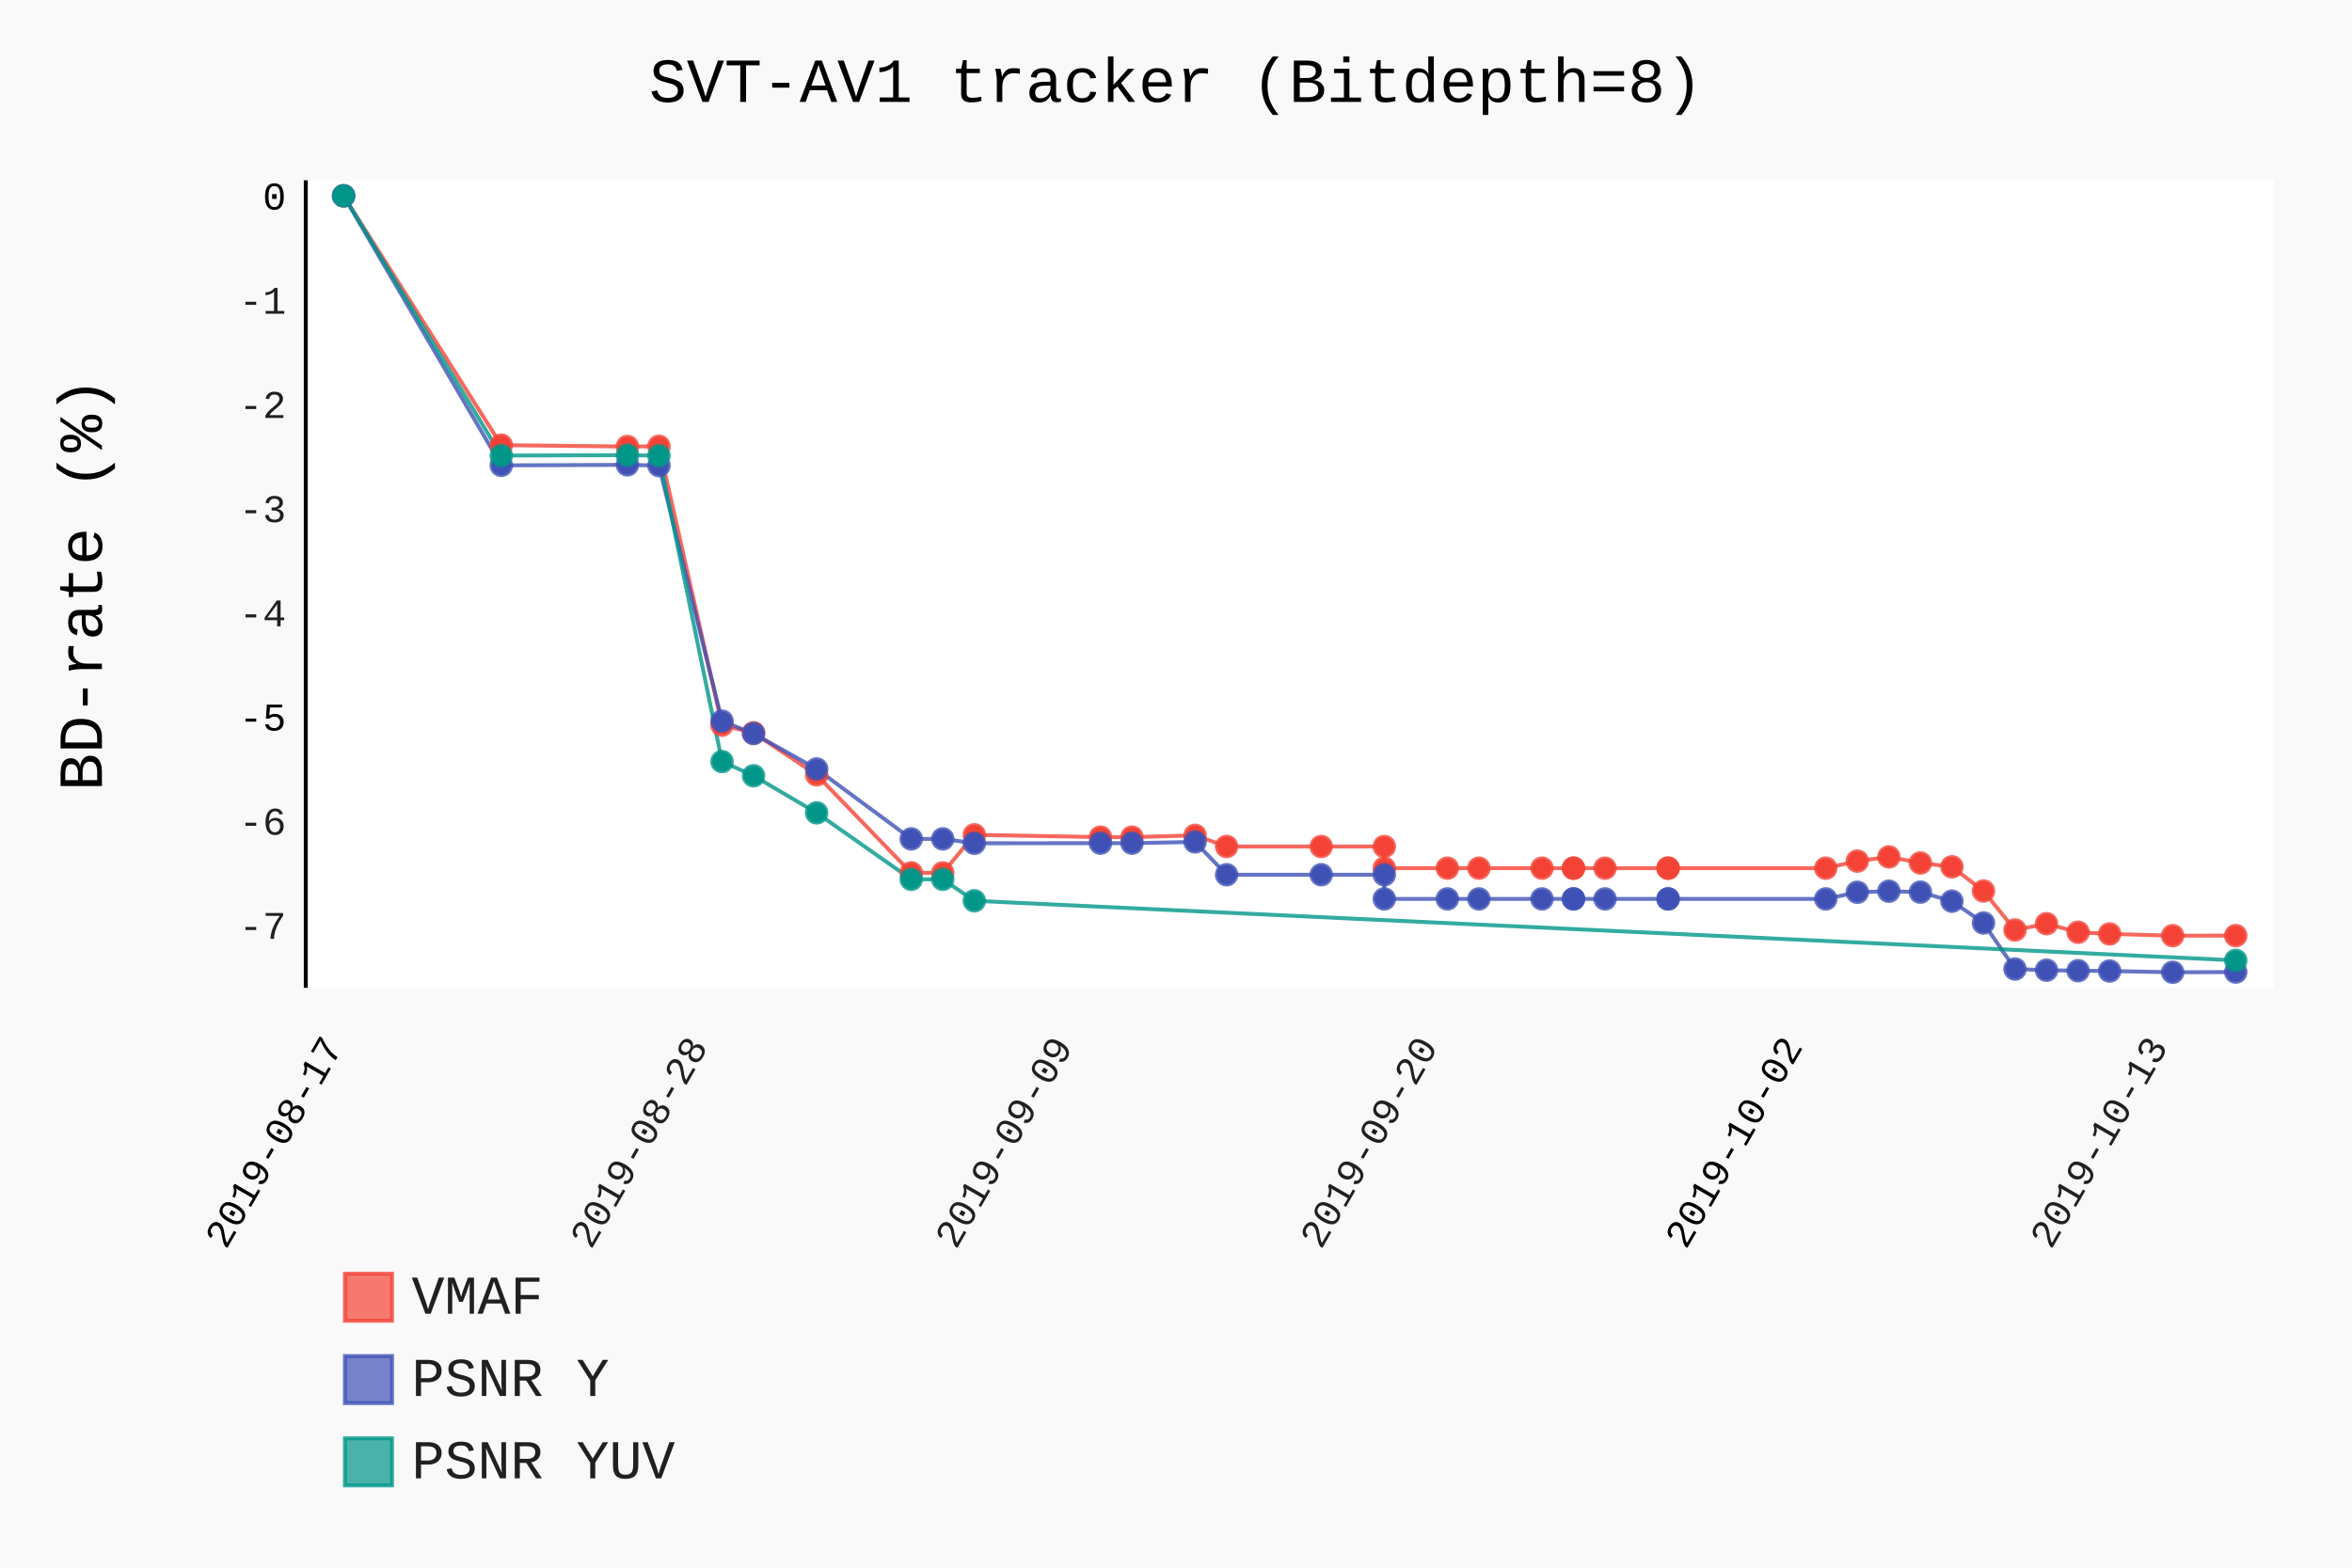
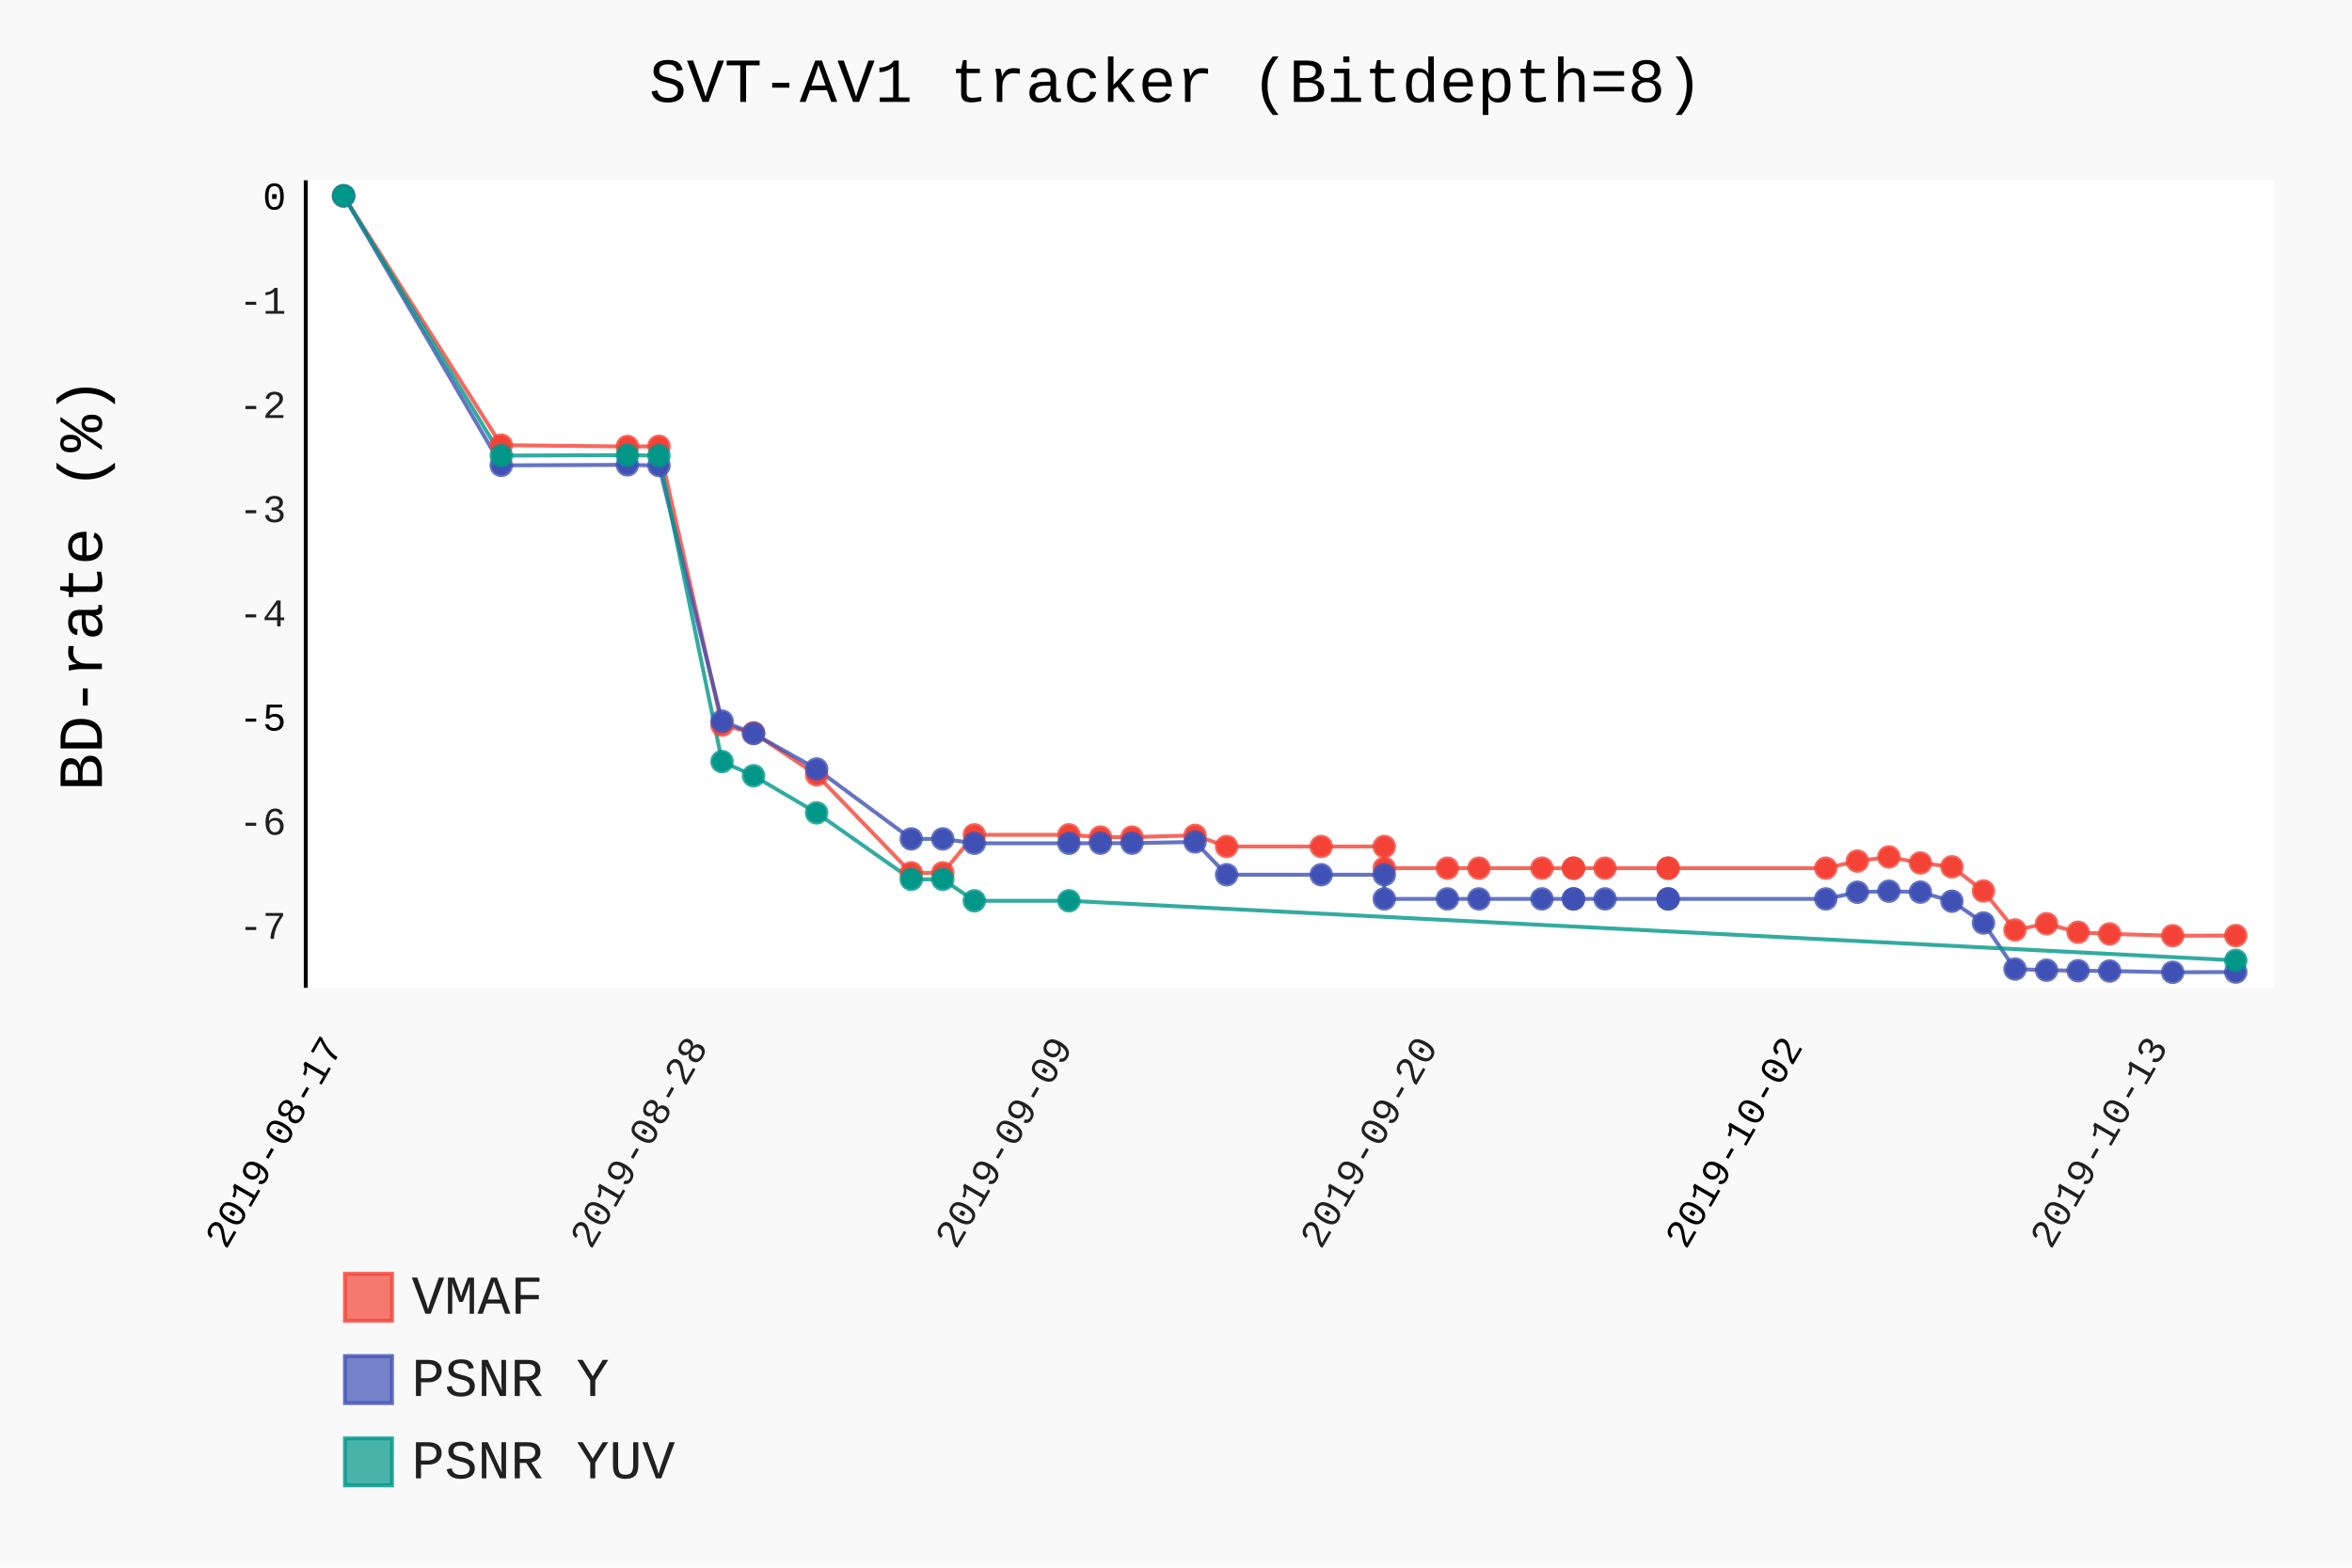
- <svg xmlns="http://www.w3.org/2000/svg" id="chart-b0f6ab1c-48a4-4172-9208-db934ee78b93" class="pygal-chart" viewBox="0 0 600 400">
+ <svg xmlns="http://www.w3.org/2000/svg" id="chart-e1efb8e0-ae87-4e1f-84b2-a807ddf3013c" class="pygal-chart" viewBox="0 0 600 400">
  <defs>
-     <style type="text/css">#chart-b0f6ab1c-48a4-4172-9208-db934ee78b93{-webkit-user-select:none;-webkit-font-smoothing:antialiased;font-family:Consolas,"Liberation Mono",Menlo,Courier,monospace}#chart-b0f6ab1c-48a4-4172-9208-db934ee78b93 .title{font-family:Consolas,"Liberation Mono",Menlo,Courier,monospace;font-size:16px}#chart-b0f6ab1c-48a4-4172-9208-db934ee78b93 .legends .legend text{font-family:Consolas,"Liberation Mono",Menlo,Courier,monospace;font-size:14px}#chart-b0f6ab1c-48a4-4172-9208-db934ee78b93 .axis text{font-family:Consolas,"Liberation Mono",Menlo,Courier,monospace;font-size:10px}#chart-b0f6ab1c-48a4-4172-9208-db934ee78b93 .axis text.major{font-family:Consolas,"Liberation Mono",Menlo,Courier,monospace;font-size:10px}#chart-b0f6ab1c-48a4-4172-9208-db934ee78b93 .text-overlay text.value{font-family:Consolas,"Liberation Mono",Menlo,Courier,monospace;font-size:16px}#chart-b0f6ab1c-48a4-4172-9208-db934ee78b93 .text-overlay text.label{font-family:Consolas,"Liberation Mono",Menlo,Courier,monospace;font-size:10px}#chart-b0f6ab1c-48a4-4172-9208-db934ee78b93 .tooltip{font-family:Consolas,"Liberation Mono",Menlo,Courier,monospace;font-size:14px}#chart-b0f6ab1c-48a4-4172-9208-db934ee78b93 text.no_data{font-family:Consolas,"Liberation Mono",Menlo,Courier,monospace;font-size:64px}
- #chart-b0f6ab1c-48a4-4172-9208-db934ee78b93{background-color:rgba(249,249,249,1)}#chart-b0f6ab1c-48a4-4172-9208-db934ee78b93 path,#chart-b0f6ab1c-48a4-4172-9208-db934ee78b93 line,#chart-b0f6ab1c-48a4-4172-9208-db934ee78b93 rect,#chart-b0f6ab1c-48a4-4172-9208-db934ee78b93 circle{-webkit-transition:150ms;-moz-transition:150ms;transition:150ms}#chart-b0f6ab1c-48a4-4172-9208-db934ee78b93 .graph &gt; .background{fill:rgba(249,249,249,1)}#chart-b0f6ab1c-48a4-4172-9208-db934ee78b93 .plot &gt; .background{fill:rgba(255,255,255,1)}#chart-b0f6ab1c-48a4-4172-9208-db934ee78b93 .graph{fill:rgba(0,0,0,.87)}#chart-b0f6ab1c-48a4-4172-9208-db934ee78b93 text.no_data{fill:rgba(0,0,0,1)}#chart-b0f6ab1c-48a4-4172-9208-db934ee78b93 .title{fill:rgba(0,0,0,1)}#chart-b0f6ab1c-48a4-4172-9208-db934ee78b93 .legends .legend text{fill:rgba(0,0,0,.87)}#chart-b0f6ab1c-48a4-4172-9208-db934ee78b93 .legends .legend:hover text{fill:rgba(0,0,0,1)}#chart-b0f6ab1c-48a4-4172-9208-db934ee78b93 .axis .line{stroke:rgba(0,0,0,1)}#chart-b0f6ab1c-48a4-4172-9208-db934ee78b93 .axis .guide.line{stroke:rgba(0,0,0,.54)}#chart-b0f6ab1c-48a4-4172-9208-db934ee78b93 .axis .major.line{stroke:rgba(0,0,0,.87)}#chart-b0f6ab1c-48a4-4172-9208-db934ee78b93 .axis text.major{fill:rgba(0,0,0,1)}#chart-b0f6ab1c-48a4-4172-9208-db934ee78b93 .axis.y .guides:hover .guide.line,#chart-b0f6ab1c-48a4-4172-9208-db934ee78b93 .line-graph .axis.x .guides:hover .guide.line,#chart-b0f6ab1c-48a4-4172-9208-db934ee78b93 .stackedline-graph .axis.x .guides:hover .guide.line,#chart-b0f6ab1c-48a4-4172-9208-db934ee78b93 .xy-graph .axis.x .guides:hover .guide.line{stroke:rgba(0,0,0,1)}#chart-b0f6ab1c-48a4-4172-9208-db934ee78b93 .axis .guides:hover text{fill:rgba(0,0,0,1)}#chart-b0f6ab1c-48a4-4172-9208-db934ee78b93 .reactive{fill-opacity:.7;stroke-opacity:.8}#chart-b0f6ab1c-48a4-4172-9208-db934ee78b93 .ci{stroke:rgba(0,0,0,.87)}#chart-b0f6ab1c-48a4-4172-9208-db934ee78b93 .reactive.active,#chart-b0f6ab1c-48a4-4172-9208-db934ee78b93 .active .reactive{fill-opacity:.8;stroke-opacity:.9;stroke-width:4}#chart-b0f6ab1c-48a4-4172-9208-db934ee78b93 .ci .reactive.active{stroke-width:1.5}#chart-b0f6ab1c-48a4-4172-9208-db934ee78b93 .series text{fill:rgba(0,0,0,1)}#chart-b0f6ab1c-48a4-4172-9208-db934ee78b93 .tooltip rect{fill:rgba(255,255,255,1);stroke:rgba(0,0,0,1);-webkit-transition:opacity 150ms;-moz-transition:opacity 150ms;transition:opacity 150ms}#chart-b0f6ab1c-48a4-4172-9208-db934ee78b93 .tooltip .label{fill:rgba(0,0,0,.87)}#chart-b0f6ab1c-48a4-4172-9208-db934ee78b93 .tooltip .label{fill:rgba(0,0,0,.87)}#chart-b0f6ab1c-48a4-4172-9208-db934ee78b93 .tooltip .legend{font-size:.8em;fill:rgba(0,0,0,.54)}#chart-b0f6ab1c-48a4-4172-9208-db934ee78b93 .tooltip .x_label{font-size:.6em;fill:rgba(0,0,0,1)}#chart-b0f6ab1c-48a4-4172-9208-db934ee78b93 .tooltip .xlink{font-size:.5em;text-decoration:underline}#chart-b0f6ab1c-48a4-4172-9208-db934ee78b93 .tooltip .value{font-size:1.5em}#chart-b0f6ab1c-48a4-4172-9208-db934ee78b93 .bound{font-size:.5em}#chart-b0f6ab1c-48a4-4172-9208-db934ee78b93 .max-value{font-size:.75em;fill:rgba(0,0,0,.54)}#chart-b0f6ab1c-48a4-4172-9208-db934ee78b93 .map-element{fill:rgba(255,255,255,1);stroke:rgba(0,0,0,.54) !important}#chart-b0f6ab1c-48a4-4172-9208-db934ee78b93 .map-element .reactive{fill-opacity:inherit;stroke-opacity:inherit}#chart-b0f6ab1c-48a4-4172-9208-db934ee78b93 .color-0,#chart-b0f6ab1c-48a4-4172-9208-db934ee78b93 .color-0 a:visited{stroke:#F44336;fill:#F44336}#chart-b0f6ab1c-48a4-4172-9208-db934ee78b93 .color-1,#chart-b0f6ab1c-48a4-4172-9208-db934ee78b93 .color-1 a:visited{stroke:#3F51B5;fill:#3F51B5}#chart-b0f6ab1c-48a4-4172-9208-db934ee78b93 .color-2,#chart-b0f6ab1c-48a4-4172-9208-db934ee78b93 .color-2 a:visited{stroke:#009688;fill:#009688}#chart-b0f6ab1c-48a4-4172-9208-db934ee78b93 .text-overlay .color-0 text{fill:black}#chart-b0f6ab1c-48a4-4172-9208-db934ee78b93 .text-overlay .color-1 text{fill:black}#chart-b0f6ab1c-48a4-4172-9208-db934ee78b93 .text-overlay .color-2 text{fill:black}
- #chart-b0f6ab1c-48a4-4172-9208-db934ee78b93 text.no_data{text-anchor:middle}#chart-b0f6ab1c-48a4-4172-9208-db934ee78b93 .guide.line{fill:none}#chart-b0f6ab1c-48a4-4172-9208-db934ee78b93 .centered{text-anchor:middle}#chart-b0f6ab1c-48a4-4172-9208-db934ee78b93 .title{text-anchor:middle}#chart-b0f6ab1c-48a4-4172-9208-db934ee78b93 .legends .legend text{fill-opacity:1}#chart-b0f6ab1c-48a4-4172-9208-db934ee78b93 .axis.x text{text-anchor:middle}#chart-b0f6ab1c-48a4-4172-9208-db934ee78b93 .axis.x:not(.web) text[transform]{text-anchor:start}#chart-b0f6ab1c-48a4-4172-9208-db934ee78b93 .axis.x:not(.web) text[transform].backwards{text-anchor:end}#chart-b0f6ab1c-48a4-4172-9208-db934ee78b93 .axis.y text{text-anchor:end}#chart-b0f6ab1c-48a4-4172-9208-db934ee78b93 .axis.y text[transform].backwards{text-anchor:start}#chart-b0f6ab1c-48a4-4172-9208-db934ee78b93 .axis.y2 text{text-anchor:start}#chart-b0f6ab1c-48a4-4172-9208-db934ee78b93 .axis.y2 text[transform].backwards{text-anchor:end}#chart-b0f6ab1c-48a4-4172-9208-db934ee78b93 .axis .guide.line{stroke-dasharray:4,4}#chart-b0f6ab1c-48a4-4172-9208-db934ee78b93 .axis .major.guide.line{stroke-dasharray:6,6}#chart-b0f6ab1c-48a4-4172-9208-db934ee78b93 .horizontal .axis.y .guide.line,#chart-b0f6ab1c-48a4-4172-9208-db934ee78b93 .horizontal .axis.y2 .guide.line,#chart-b0f6ab1c-48a4-4172-9208-db934ee78b93 .vertical .axis.x .guide.line{opacity:0}#chart-b0f6ab1c-48a4-4172-9208-db934ee78b93 .horizontal .axis.always_show .guide.line,#chart-b0f6ab1c-48a4-4172-9208-db934ee78b93 .vertical .axis.always_show .guide.line{opacity:1 !important}#chart-b0f6ab1c-48a4-4172-9208-db934ee78b93 .axis.y .guides:hover .guide.line,#chart-b0f6ab1c-48a4-4172-9208-db934ee78b93 .axis.y2 .guides:hover .guide.line,#chart-b0f6ab1c-48a4-4172-9208-db934ee78b93 .axis.x .guides:hover .guide.line{opacity:1}#chart-b0f6ab1c-48a4-4172-9208-db934ee78b93 .axis .guides:hover text{opacity:1}#chart-b0f6ab1c-48a4-4172-9208-db934ee78b93 .nofill{fill:none}#chart-b0f6ab1c-48a4-4172-9208-db934ee78b93 .subtle-fill{fill-opacity:.2}#chart-b0f6ab1c-48a4-4172-9208-db934ee78b93 .dot{stroke-width:1px;fill-opacity:1}#chart-b0f6ab1c-48a4-4172-9208-db934ee78b93 .dot.active{stroke-width:5px}#chart-b0f6ab1c-48a4-4172-9208-db934ee78b93 .dot.negative{fill:transparent}#chart-b0f6ab1c-48a4-4172-9208-db934ee78b93 text,#chart-b0f6ab1c-48a4-4172-9208-db934ee78b93 tspan{stroke:none !important}#chart-b0f6ab1c-48a4-4172-9208-db934ee78b93 .series text.active{opacity:1}#chart-b0f6ab1c-48a4-4172-9208-db934ee78b93 .tooltip rect{fill-opacity:.95;stroke-width:.5}#chart-b0f6ab1c-48a4-4172-9208-db934ee78b93 .tooltip text{fill-opacity:1}#chart-b0f6ab1c-48a4-4172-9208-db934ee78b93 .showable{visibility:hidden}#chart-b0f6ab1c-48a4-4172-9208-db934ee78b93 .showable.shown{visibility:visible}#chart-b0f6ab1c-48a4-4172-9208-db934ee78b93 .gauge-background{fill:rgba(229,229,229,1);stroke:none}#chart-b0f6ab1c-48a4-4172-9208-db934ee78b93 .bg-lines{stroke:rgba(249,249,249,1);stroke-width:2px}</style>
+     <style type="text/css">#chart-e1efb8e0-ae87-4e1f-84b2-a807ddf3013c{-webkit-user-select:none;-webkit-font-smoothing:antialiased;font-family:Consolas,"Liberation Mono",Menlo,Courier,monospace}#chart-e1efb8e0-ae87-4e1f-84b2-a807ddf3013c .title{font-family:Consolas,"Liberation Mono",Menlo,Courier,monospace;font-size:16px}#chart-e1efb8e0-ae87-4e1f-84b2-a807ddf3013c .legends .legend text{font-family:Consolas,"Liberation Mono",Menlo,Courier,monospace;font-size:14px}#chart-e1efb8e0-ae87-4e1f-84b2-a807ddf3013c .axis text{font-family:Consolas,"Liberation Mono",Menlo,Courier,monospace;font-size:10px}#chart-e1efb8e0-ae87-4e1f-84b2-a807ddf3013c .axis text.major{font-family:Consolas,"Liberation Mono",Menlo,Courier,monospace;font-size:10px}#chart-e1efb8e0-ae87-4e1f-84b2-a807ddf3013c .text-overlay text.value{font-family:Consolas,"Liberation Mono",Menlo,Courier,monospace;font-size:16px}#chart-e1efb8e0-ae87-4e1f-84b2-a807ddf3013c .text-overlay text.label{font-family:Consolas,"Liberation Mono",Menlo,Courier,monospace;font-size:10px}#chart-e1efb8e0-ae87-4e1f-84b2-a807ddf3013c .tooltip{font-family:Consolas,"Liberation Mono",Menlo,Courier,monospace;font-size:14px}#chart-e1efb8e0-ae87-4e1f-84b2-a807ddf3013c text.no_data{font-family:Consolas,"Liberation Mono",Menlo,Courier,monospace;font-size:64px}
+ #chart-e1efb8e0-ae87-4e1f-84b2-a807ddf3013c{background-color:rgba(249,249,249,1)}#chart-e1efb8e0-ae87-4e1f-84b2-a807ddf3013c path,#chart-e1efb8e0-ae87-4e1f-84b2-a807ddf3013c line,#chart-e1efb8e0-ae87-4e1f-84b2-a807ddf3013c rect,#chart-e1efb8e0-ae87-4e1f-84b2-a807ddf3013c circle{-webkit-transition:150ms;-moz-transition:150ms;transition:150ms}#chart-e1efb8e0-ae87-4e1f-84b2-a807ddf3013c .graph &gt; .background{fill:rgba(249,249,249,1)}#chart-e1efb8e0-ae87-4e1f-84b2-a807ddf3013c .plot &gt; .background{fill:rgba(255,255,255,1)}#chart-e1efb8e0-ae87-4e1f-84b2-a807ddf3013c .graph{fill:rgba(0,0,0,.87)}#chart-e1efb8e0-ae87-4e1f-84b2-a807ddf3013c text.no_data{fill:rgba(0,0,0,1)}#chart-e1efb8e0-ae87-4e1f-84b2-a807ddf3013c .title{fill:rgba(0,0,0,1)}#chart-e1efb8e0-ae87-4e1f-84b2-a807ddf3013c .legends .legend text{fill:rgba(0,0,0,.87)}#chart-e1efb8e0-ae87-4e1f-84b2-a807ddf3013c .legends .legend:hover text{fill:rgba(0,0,0,1)}#chart-e1efb8e0-ae87-4e1f-84b2-a807ddf3013c .axis .line{stroke:rgba(0,0,0,1)}#chart-e1efb8e0-ae87-4e1f-84b2-a807ddf3013c .axis .guide.line{stroke:rgba(0,0,0,.54)}#chart-e1efb8e0-ae87-4e1f-84b2-a807ddf3013c .axis .major.line{stroke:rgba(0,0,0,.87)}#chart-e1efb8e0-ae87-4e1f-84b2-a807ddf3013c .axis text.major{fill:rgba(0,0,0,1)}#chart-e1efb8e0-ae87-4e1f-84b2-a807ddf3013c .axis.y .guides:hover .guide.line,#chart-e1efb8e0-ae87-4e1f-84b2-a807ddf3013c .line-graph .axis.x .guides:hover .guide.line,#chart-e1efb8e0-ae87-4e1f-84b2-a807ddf3013c .stackedline-graph .axis.x .guides:hover .guide.line,#chart-e1efb8e0-ae87-4e1f-84b2-a807ddf3013c .xy-graph .axis.x .guides:hover .guide.line{stroke:rgba(0,0,0,1)}#chart-e1efb8e0-ae87-4e1f-84b2-a807ddf3013c .axis .guides:hover text{fill:rgba(0,0,0,1)}#chart-e1efb8e0-ae87-4e1f-84b2-a807ddf3013c .reactive{fill-opacity:.7;stroke-opacity:.8}#chart-e1efb8e0-ae87-4e1f-84b2-a807ddf3013c .ci{stroke:rgba(0,0,0,.87)}#chart-e1efb8e0-ae87-4e1f-84b2-a807ddf3013c .reactive.active,#chart-e1efb8e0-ae87-4e1f-84b2-a807ddf3013c .active .reactive{fill-opacity:.8;stroke-opacity:.9;stroke-width:4}#chart-e1efb8e0-ae87-4e1f-84b2-a807ddf3013c .ci .reactive.active{stroke-width:1.5}#chart-e1efb8e0-ae87-4e1f-84b2-a807ddf3013c .series text{fill:rgba(0,0,0,1)}#chart-e1efb8e0-ae87-4e1f-84b2-a807ddf3013c .tooltip rect{fill:rgba(255,255,255,1);stroke:rgba(0,0,0,1);-webkit-transition:opacity 150ms;-moz-transition:opacity 150ms;transition:opacity 150ms}#chart-e1efb8e0-ae87-4e1f-84b2-a807ddf3013c .tooltip .label{fill:rgba(0,0,0,.87)}#chart-e1efb8e0-ae87-4e1f-84b2-a807ddf3013c .tooltip .label{fill:rgba(0,0,0,.87)}#chart-e1efb8e0-ae87-4e1f-84b2-a807ddf3013c .tooltip .legend{font-size:.8em;fill:rgba(0,0,0,.54)}#chart-e1efb8e0-ae87-4e1f-84b2-a807ddf3013c .tooltip .x_label{font-size:.6em;fill:rgba(0,0,0,1)}#chart-e1efb8e0-ae87-4e1f-84b2-a807ddf3013c .tooltip .xlink{font-size:.5em;text-decoration:underline}#chart-e1efb8e0-ae87-4e1f-84b2-a807ddf3013c .tooltip .value{font-size:1.5em}#chart-e1efb8e0-ae87-4e1f-84b2-a807ddf3013c .bound{font-size:.5em}#chart-e1efb8e0-ae87-4e1f-84b2-a807ddf3013c .max-value{font-size:.75em;fill:rgba(0,0,0,.54)}#chart-e1efb8e0-ae87-4e1f-84b2-a807ddf3013c .map-element{fill:rgba(255,255,255,1);stroke:rgba(0,0,0,.54) !important}#chart-e1efb8e0-ae87-4e1f-84b2-a807ddf3013c .map-element .reactive{fill-opacity:inherit;stroke-opacity:inherit}#chart-e1efb8e0-ae87-4e1f-84b2-a807ddf3013c .color-0,#chart-e1efb8e0-ae87-4e1f-84b2-a807ddf3013c .color-0 a:visited{stroke:#F44336;fill:#F44336}#chart-e1efb8e0-ae87-4e1f-84b2-a807ddf3013c .color-1,#chart-e1efb8e0-ae87-4e1f-84b2-a807ddf3013c .color-1 a:visited{stroke:#3F51B5;fill:#3F51B5}#chart-e1efb8e0-ae87-4e1f-84b2-a807ddf3013c .color-2,#chart-e1efb8e0-ae87-4e1f-84b2-a807ddf3013c .color-2 a:visited{stroke:#009688;fill:#009688}#chart-e1efb8e0-ae87-4e1f-84b2-a807ddf3013c .text-overlay .color-0 text{fill:black}#chart-e1efb8e0-ae87-4e1f-84b2-a807ddf3013c .text-overlay .color-1 text{fill:black}#chart-e1efb8e0-ae87-4e1f-84b2-a807ddf3013c .text-overlay .color-2 text{fill:black}
+ #chart-e1efb8e0-ae87-4e1f-84b2-a807ddf3013c text.no_data{text-anchor:middle}#chart-e1efb8e0-ae87-4e1f-84b2-a807ddf3013c .guide.line{fill:none}#chart-e1efb8e0-ae87-4e1f-84b2-a807ddf3013c .centered{text-anchor:middle}#chart-e1efb8e0-ae87-4e1f-84b2-a807ddf3013c .title{text-anchor:middle}#chart-e1efb8e0-ae87-4e1f-84b2-a807ddf3013c .legends .legend text{fill-opacity:1}#chart-e1efb8e0-ae87-4e1f-84b2-a807ddf3013c .axis.x text{text-anchor:middle}#chart-e1efb8e0-ae87-4e1f-84b2-a807ddf3013c .axis.x:not(.web) text[transform]{text-anchor:start}#chart-e1efb8e0-ae87-4e1f-84b2-a807ddf3013c .axis.x:not(.web) text[transform].backwards{text-anchor:end}#chart-e1efb8e0-ae87-4e1f-84b2-a807ddf3013c .axis.y text{text-anchor:end}#chart-e1efb8e0-ae87-4e1f-84b2-a807ddf3013c .axis.y text[transform].backwards{text-anchor:start}#chart-e1efb8e0-ae87-4e1f-84b2-a807ddf3013c .axis.y2 text{text-anchor:start}#chart-e1efb8e0-ae87-4e1f-84b2-a807ddf3013c .axis.y2 text[transform].backwards{text-anchor:end}#chart-e1efb8e0-ae87-4e1f-84b2-a807ddf3013c .axis .guide.line{stroke-dasharray:4,4}#chart-e1efb8e0-ae87-4e1f-84b2-a807ddf3013c .axis .major.guide.line{stroke-dasharray:6,6}#chart-e1efb8e0-ae87-4e1f-84b2-a807ddf3013c .horizontal .axis.y .guide.line,#chart-e1efb8e0-ae87-4e1f-84b2-a807ddf3013c .horizontal .axis.y2 .guide.line,#chart-e1efb8e0-ae87-4e1f-84b2-a807ddf3013c .vertical .axis.x .guide.line{opacity:0}#chart-e1efb8e0-ae87-4e1f-84b2-a807ddf3013c .horizontal .axis.always_show .guide.line,#chart-e1efb8e0-ae87-4e1f-84b2-a807ddf3013c .vertical .axis.always_show .guide.line{opacity:1 !important}#chart-e1efb8e0-ae87-4e1f-84b2-a807ddf3013c .axis.y .guides:hover .guide.line,#chart-e1efb8e0-ae87-4e1f-84b2-a807ddf3013c .axis.y2 .guides:hover .guide.line,#chart-e1efb8e0-ae87-4e1f-84b2-a807ddf3013c .axis.x .guides:hover .guide.line{opacity:1}#chart-e1efb8e0-ae87-4e1f-84b2-a807ddf3013c .axis .guides:hover text{opacity:1}#chart-e1efb8e0-ae87-4e1f-84b2-a807ddf3013c .nofill{fill:none}#chart-e1efb8e0-ae87-4e1f-84b2-a807ddf3013c .subtle-fill{fill-opacity:.2}#chart-e1efb8e0-ae87-4e1f-84b2-a807ddf3013c .dot{stroke-width:1px;fill-opacity:1}#chart-e1efb8e0-ae87-4e1f-84b2-a807ddf3013c .dot.active{stroke-width:5px}#chart-e1efb8e0-ae87-4e1f-84b2-a807ddf3013c .dot.negative{fill:transparent}#chart-e1efb8e0-ae87-4e1f-84b2-a807ddf3013c text,#chart-e1efb8e0-ae87-4e1f-84b2-a807ddf3013c tspan{stroke:none !important}#chart-e1efb8e0-ae87-4e1f-84b2-a807ddf3013c .series text.active{opacity:1}#chart-e1efb8e0-ae87-4e1f-84b2-a807ddf3013c .tooltip rect{fill-opacity:.95;stroke-width:.5}#chart-e1efb8e0-ae87-4e1f-84b2-a807ddf3013c .tooltip text{fill-opacity:1}#chart-e1efb8e0-ae87-4e1f-84b2-a807ddf3013c .showable{visibility:hidden}#chart-e1efb8e0-ae87-4e1f-84b2-a807ddf3013c .showable.shown{visibility:visible}#chart-e1efb8e0-ae87-4e1f-84b2-a807ddf3013c .gauge-background{fill:rgba(229,229,229,1);stroke:none}#chart-e1efb8e0-ae87-4e1f-84b2-a807ddf3013c .bg-lines{stroke:rgba(249,249,249,1);stroke-width:2px}</style>
  </defs>
  <g class="graph datetimeline-graph vertical">
    <rect class="background" height="400" width="600" x="0" y="0" />
    <g class="plot" transform="translate(78, 46)">
      <rect class="background" height="206.038" width="502.0" x="0" y="0" />
      <g class="axis y">
        <g class="guides">
          <text class="" x="-5" y="193.56">-7</text>
        </g>
        <g class="guides">
          <text class="" x="-5" y="166.974">-6</text>
        </g>
        <g class="guides">
          <text class="major" x="-5" y="140.389">-5</text>
        </g>
        <g class="guides">
          <text class="" x="-5" y="113.804">-4</text>
        </g>
        <g class="guides">
          <text class="" x="-5" y="87.218">-3</text>
        </g>
        <g class="guides">
          <text class="" x="-5" y="60.633">-2</text>
        </g>
        <g class="guides">
          <text class="" x="-5" y="34.048">-1</text>
        </g>
        <g class="guides">
          <text class="major" x="-5" y="7.462">0</text>
        </g>
      </g>
      <g class="axis x">
        <path class="line" d="M0 0 v206.038" />
        <g class="guides">
          <path class="major guide line" d="M9.654 0 v206.038" />
          <text class="major backwards" x="9.654" y="221.038" transform="rotate(300 9.653846 221.0385)">2019-08-17</text>
        </g>
        <g class="guides">
          <path class="guide line" d="M102.766 0 v206.038" />
          <text class="backwards" x="102.766" y="221.038" transform="rotate(300 102.7658 221.0385)">2019-08-28</text>
        </g>
        <g class="guides">
          <path class="guide line" d="M195.878 0 v206.038" />
          <text class="backwards" x="195.878" y="221.038" transform="rotate(300 195.8777 221.0385)">2019-09-09</text>
        </g>
        <g class="guides">
          <path class="guide line" d="M288.99 0 v206.038" />
          <text class="backwards" x="288.99" y="221.038" transform="rotate(300 288.9897 221.0385)">2019-09-20</text>
        </g>
        <g class="guides">
          <path class="major guide line" d="M382.102 0 v206.038" />
          <text class="major backwards" x="382.102" y="221.038" transform="rotate(300 382.1016 221.0385)">2019-10-02</text>
        </g>
        <g class="guides">
          <path class="guide line" d="M475.214 0 v206.038" />
          <text class="backwards" x="475.214" y="221.038" transform="rotate(300 475.2136 221.0385)">2019-10-13</text>
        </g>
      </g>
      <g class="series serie-0 color-0">
-         <path class="line reactive nofill" d="M9.654 3.962 L49.878 67.581 82.058 67.927 90.103 67.873 106.192 139.016 114.237 140.983 130.327 151.697 154.462 176.714 162.506 176.714 170.551 167.01 202.731 167.595 210.776 167.595 226.865 167.143 234.91 169.988 259.045 169.988 275.135 169.988 275.135 175.517 291.224 175.517 299.269 175.517 315.359 175.517 323.404 175.517 323.404 175.517 331.449 175.517 347.538 175.517 347.538 175.517 387.763 175.517 395.808 173.71 403.853 172.646 411.897 174.188 419.942 175.172 427.987 181.34 436.032 191.283 444.077 189.687 452.122 191.867 460.167 192.293 476.256 192.745 492.346 192.718" />
+         <path class="line reactive nofill" d="M9.654 3.962 L49.878 67.581 82.058 67.927 90.103 67.873 106.192 139.016 114.237 140.983 130.327 151.697 154.462 176.714 162.506 176.714 170.551 167.01 194.686 167.01 202.731 167.595 210.776 167.595 226.865 167.143 234.91 169.988 259.045 169.988 275.135 169.988 275.135 175.517 291.224 175.517 299.269 175.517 315.359 175.517 323.404 175.517 323.404 175.517 331.449 175.517 347.538 175.517 347.538 175.517 387.763 175.517 395.808 173.71 403.853 172.646 411.897 174.188 419.942 175.172 427.987 181.34 436.032 191.283 444.077 189.687 452.122 191.867 460.167 192.293 476.256 192.745 492.346 192.718" />
      </g>
      <g class="series serie-1 color-1">
-         <path class="line reactive nofill" d="M9.654 3.962 L49.878 72.739 82.058 72.606 90.103 72.792 106.192 138.006 114.237 141.169 130.327 150.208 154.462 168.047 162.506 168.047 170.551 169.164 202.731 169.137 210.776 169.137 226.865 168.818 234.91 177.192 259.045 177.192 275.135 177.192 275.135 183.36 291.224 183.36 299.269 183.36 315.359 183.36 323.404 183.36 323.404 183.36 331.449 183.36 347.538 183.36 347.538 183.36 387.763 183.36 395.808 181.659 403.853 181.393 411.897 181.632 419.942 183.945 427.987 189.501 436.032 201.252 444.077 201.544 452.122 201.677 460.167 201.757 476.256 202.076 492.346 202.023" />
+         <path class="line reactive nofill" d="M9.654 3.962 L49.878 72.739 82.058 72.606 90.103 72.792 106.192 138.006 114.237 141.169 130.327 150.208 154.462 168.047 162.506 168.047 170.551 169.164 194.686 169.164 202.731 169.137 210.776 169.137 226.865 168.818 234.91 177.192 259.045 177.192 275.135 177.192 275.135 183.36 291.224 183.36 299.269 183.36 315.359 183.36 323.404 183.36 323.404 183.36 331.449 183.36 347.538 183.36 347.538 183.36 387.763 183.36 395.808 181.659 403.853 181.393 411.897 181.632 419.942 183.945 427.987 189.501 436.032 201.252 444.077 201.544 452.122 201.677 460.167 201.757 476.256 202.076 492.346 202.023" />
      </g>
      <g class="series serie-2 color-2">
-         <path class="line reactive nofill" d="M9.654 3.962 L49.878 70.24 82.058 70.133 90.103 70.266 106.192 148.321 114.237 151.936 130.327 161.401 154.462 178.362 162.506 178.362 170.551 183.839 492.346 199.045" />
+         <path class="line reactive nofill" d="M9.654 3.962 L49.878 70.24 82.058 70.133 90.103 70.266 106.192 148.321 114.237 151.936 130.327 161.401 154.462 178.362 162.506 178.362 170.551 183.839 194.686 183.839 492.346 199.045" />
      </g>
    </g>
    <g class="titles">
      <text class="title plot_title" x="300.0" y="26">SVT-AV1 tracker (Bitdepth=8)</text>
      <text class="title" x="0" y="175.019" transform="rotate(-90 0 149.0192)">BD-rate (%)</text>
    </g>
    <g class="plot overlay" transform="translate(78, 46)">
      <g class="series serie-0 color-0">
        <g class="dots">
          <circle class="dot reactive tooltip-trigger" cx="9.654" cy="3.962" r="2.5" />
        </g>
        <g class="dots">
          <circle class="dot reactive tooltip-trigger" cx="49.878" cy="67.581" r="2.5" />
        </g>
        <g class="dots">
          <circle class="dot reactive tooltip-trigger" cx="82.058" cy="67.927" r="2.5" />
        </g>
        <g class="dots">
          <circle class="dot reactive tooltip-trigger" cx="90.103" cy="67.873" r="2.5" />
        </g>
        <g class="dots">
          <circle class="dot reactive tooltip-trigger" cx="106.192" cy="139.016" r="2.5" />
        </g>
        <g class="dots">
          <circle class="dot reactive tooltip-trigger" cx="114.237" cy="140.983" r="2.5" />
        </g>
        <g class="dots">
          <circle class="dot reactive tooltip-trigger" cx="130.327" cy="151.697" r="2.5" />
        </g>
        <g class="dots">
          <circle class="dot reactive tooltip-trigger" cx="154.462" cy="176.714" r="2.5" />
        </g>
        <g class="dots">
          <circle class="dot reactive tooltip-trigger" cx="162.506" cy="176.714" r="2.5" />
        </g>
        <g class="dots">
          <circle class="dot reactive tooltip-trigger" cx="170.551" cy="167.01" r="2.5" />
        </g>
        <g class="dots">
+           <circle class="dot reactive tooltip-trigger" cx="194.686" cy="167.01" r="2.5" />
+         </g>
+         <g class="dots">
          <circle class="dot reactive tooltip-trigger" cx="202.731" cy="167.595" r="2.5" />
        </g>
        <g class="dots">
          <circle class="dot reactive tooltip-trigger" cx="210.776" cy="167.595" r="2.5" />
        </g>
        <g class="dots">
          <circle class="dot reactive tooltip-trigger" cx="226.865" cy="167.143" r="2.5" />
        </g>
        <g class="dots">
          <circle class="dot reactive tooltip-trigger" cx="234.91" cy="169.988" r="2.5" />
        </g>
        <g class="dots">
          <circle class="dot reactive tooltip-trigger" cx="259.045" cy="169.988" r="2.5" />
        </g>
        <g class="dots">
          <circle class="dot reactive tooltip-trigger" cx="275.135" cy="169.988" r="2.5" />
        </g>
        <g class="dots">
          <circle class="dot reactive tooltip-trigger" cx="275.135" cy="175.517" r="2.5" />
        </g>
        <g class="dots">
          <circle class="dot reactive tooltip-trigger" cx="291.224" cy="175.517" r="2.5" />
        </g>
        <g class="dots">
          <circle class="dot reactive tooltip-trigger" cx="299.269" cy="175.517" r="2.5" />
        </g>
        <g class="dots">
          <circle class="dot reactive tooltip-trigger" cx="315.359" cy="175.517" r="2.5" />
        </g>
        <g class="dots">
          <circle class="dot reactive tooltip-trigger" cx="323.404" cy="175.517" r="2.5" />
        </g>
        <g class="dots">
          <circle class="dot reactive tooltip-trigger" cx="323.404" cy="175.517" r="2.5" />
        </g>
        <g class="dots">
          <circle class="dot reactive tooltip-trigger" cx="331.449" cy="175.517" r="2.5" />
        </g>
        <g class="dots">
          <circle class="dot reactive tooltip-trigger" cx="347.538" cy="175.517" r="2.5" />
        </g>
        <g class="dots">
          <circle class="dot reactive tooltip-trigger" cx="347.538" cy="175.517" r="2.5" />
        </g>
        <g class="dots">
          <circle class="dot reactive tooltip-trigger" cx="387.763" cy="175.517" r="2.5" />
        </g>
        <g class="dots">
          <circle class="dot reactive tooltip-trigger" cx="395.808" cy="173.71" r="2.5" />
        </g>
        <g class="dots">
          <circle class="dot reactive tooltip-trigger" cx="403.853" cy="172.646" r="2.5" />
        </g>
        <g class="dots">
          <circle class="dot reactive tooltip-trigger" cx="411.897" cy="174.188" r="2.5" />
        </g>
        <g class="dots">
          <circle class="dot reactive tooltip-trigger" cx="419.942" cy="175.172" r="2.5" />
        </g>
        <g class="dots">
          <circle class="dot reactive tooltip-trigger" cx="427.987" cy="181.34" r="2.5" />
        </g>
        <g class="dots">
          <circle class="dot reactive tooltip-trigger" cx="436.032" cy="191.283" r="2.5" />
        </g>
        <g class="dots">
          <circle class="dot reactive tooltip-trigger" cx="444.077" cy="189.687" r="2.5" />
        </g>
        <g class="dots">
          <circle class="dot reactive tooltip-trigger" cx="452.122" cy="191.867" r="2.5" />
        </g>
        <g class="dots">
          <circle class="dot reactive tooltip-trigger" cx="460.167" cy="192.293" r="2.5" />
        </g>
        <g class="dots">
          <circle class="dot reactive tooltip-trigger" cx="476.256" cy="192.745" r="2.5" />
        </g>
        <g class="dots">
          <circle class="dot reactive tooltip-trigger" cx="492.346" cy="192.718" r="2.5" />
        </g>
      </g>
      <g class="series serie-1 color-1">
        <g class="dots">
          <circle class="dot reactive tooltip-trigger" cx="9.654" cy="3.962" r="2.5" />
        </g>
        <g class="dots">
          <circle class="dot reactive tooltip-trigger" cx="49.878" cy="72.739" r="2.5" />
        </g>
        <g class="dots">
          <circle class="dot reactive tooltip-trigger" cx="82.058" cy="72.606" r="2.5" />
        </g>
        <g class="dots">
          <circle class="dot reactive tooltip-trigger" cx="90.103" cy="72.792" r="2.5" />
        </g>
        <g class="dots">
          <circle class="dot reactive tooltip-trigger" cx="106.192" cy="138.006" r="2.5" />
        </g>
        <g class="dots">
          <circle class="dot reactive tooltip-trigger" cx="114.237" cy="141.169" r="2.5" />
        </g>
        <g class="dots">
          <circle class="dot reactive tooltip-trigger" cx="130.327" cy="150.208" r="2.5" />
        </g>
        <g class="dots">
          <circle class="dot reactive tooltip-trigger" cx="154.462" cy="168.047" r="2.5" />
        </g>
        <g class="dots">
          <circle class="dot reactive tooltip-trigger" cx="162.506" cy="168.047" r="2.5" />
        </g>
        <g class="dots">
          <circle class="dot reactive tooltip-trigger" cx="170.551" cy="169.164" r="2.5" />
        </g>
        <g class="dots">
+           <circle class="dot reactive tooltip-trigger" cx="194.686" cy="169.164" r="2.5" />
+         </g>
+         <g class="dots">
          <circle class="dot reactive tooltip-trigger" cx="202.731" cy="169.137" r="2.5" />
        </g>
        <g class="dots">
          <circle class="dot reactive tooltip-trigger" cx="210.776" cy="169.137" r="2.5" />
        </g>
        <g class="dots">
          <circle class="dot reactive tooltip-trigger" cx="226.865" cy="168.818" r="2.5" />
        </g>
        <g class="dots">
          <circle class="dot reactive tooltip-trigger" cx="234.91" cy="177.192" r="2.5" />
        </g>
        <g class="dots">
          <circle class="dot reactive tooltip-trigger" cx="259.045" cy="177.192" r="2.5" />
        </g>
        <g class="dots">
          <circle class="dot reactive tooltip-trigger" cx="275.135" cy="177.192" r="2.5" />
        </g>
        <g class="dots">
          <circle class="dot reactive tooltip-trigger" cx="275.135" cy="183.36" r="2.5" />
        </g>
        <g class="dots">
          <circle class="dot reactive tooltip-trigger" cx="291.224" cy="183.36" r="2.5" />
        </g>
        <g class="dots">
          <circle class="dot reactive tooltip-trigger" cx="299.269" cy="183.36" r="2.5" />
        </g>
        <g class="dots">
          <circle class="dot reactive tooltip-trigger" cx="315.359" cy="183.36" r="2.5" />
        </g>
        <g class="dots">
          <circle class="dot reactive tooltip-trigger" cx="323.404" cy="183.36" r="2.5" />
        </g>
        <g class="dots">
          <circle class="dot reactive tooltip-trigger" cx="323.404" cy="183.36" r="2.5" />
        </g>
        <g class="dots">
          <circle class="dot reactive tooltip-trigger" cx="331.449" cy="183.36" r="2.5" />
        </g>
        <g class="dots">
          <circle class="dot reactive tooltip-trigger" cx="347.538" cy="183.36" r="2.5" />
        </g>
        <g class="dots">
          <circle class="dot reactive tooltip-trigger" cx="347.538" cy="183.36" r="2.5" />
        </g>
        <g class="dots">
          <circle class="dot reactive tooltip-trigger" cx="387.763" cy="183.36" r="2.5" />
        </g>
        <g class="dots">
          <circle class="dot reactive tooltip-trigger" cx="395.808" cy="181.659" r="2.5" />
        </g>
        <g class="dots">
          <circle class="dot reactive tooltip-trigger" cx="403.853" cy="181.393" r="2.5" />
        </g>
        <g class="dots">
          <circle class="dot reactive tooltip-trigger" cx="411.897" cy="181.632" r="2.5" />
        </g>
        <g class="dots">
          <circle class="dot reactive tooltip-trigger" cx="419.942" cy="183.945" r="2.5" />
        </g>
        <g class="dots">
          <circle class="dot reactive tooltip-trigger" cx="427.987" cy="189.501" r="2.5" />
        </g>
        <g class="dots">
          <circle class="dot reactive tooltip-trigger" cx="436.032" cy="201.252" r="2.5" />
        </g>
        <g class="dots">
          <circle class="dot reactive tooltip-trigger" cx="444.077" cy="201.544" r="2.5" />
        </g>
        <g class="dots">
          <circle class="dot reactive tooltip-trigger" cx="452.122" cy="201.677" r="2.5" />
        </g>
        <g class="dots">
          <circle class="dot reactive tooltip-trigger" cx="460.167" cy="201.757" r="2.5" />
        </g>
        <g class="dots">
          <circle class="dot reactive tooltip-trigger" cx="476.256" cy="202.076" r="2.5" />
        </g>
        <g class="dots">
          <circle class="dot reactive tooltip-trigger" cx="492.346" cy="202.023" r="2.5" />
        </g>
      </g>
      <g class="series serie-2 color-2">
        <g class="dots">
          <circle class="dot reactive tooltip-trigger" cx="9.654" cy="3.962" r="2.5" />
        </g>
        <g class="dots">
          <circle class="dot reactive tooltip-trigger" cx="49.878" cy="70.24" r="2.5" />
        </g>
        <g class="dots">
          <circle class="dot reactive tooltip-trigger" cx="82.058" cy="70.133" r="2.5" />
        </g>
        <g class="dots">
          <circle class="dot reactive tooltip-trigger" cx="90.103" cy="70.266" r="2.5" />
        </g>
        <g class="dots">
          <circle class="dot reactive tooltip-trigger" cx="106.192" cy="148.321" r="2.5" />
        </g>
        <g class="dots">
          <circle class="dot reactive tooltip-trigger" cx="114.237" cy="151.936" r="2.5" />
        </g>
        <g class="dots">
          <circle class="dot reactive tooltip-trigger" cx="130.327" cy="161.401" r="2.5" />
        </g>
        <g class="dots">
          <circle class="dot reactive tooltip-trigger" cx="154.462" cy="178.362" r="2.5" />
        </g>
        <g class="dots">
          <circle class="dot reactive tooltip-trigger" cx="162.506" cy="178.362" r="2.5" />
        </g>
        <g class="dots">
          <circle class="dot reactive tooltip-trigger" cx="170.551" cy="183.839" r="2.5" />
+         </g>
+         <g class="dots">
+           <circle class="dot reactive tooltip-trigger" cx="194.686" cy="183.839" r="2.5" />
        </g>
        <g class="dots">
          <circle class="dot reactive tooltip-trigger" cx="492.346" cy="199.045" r="2.5" />
        </g>
      </g>
    </g>
    <g class="plot text-overlay" transform="translate(78, 46)">
      <g class="series serie-0 color-0" />
      <g class="series serie-1 color-1" />
      <g class="series serie-2 color-2" />
    </g>
    <g class="plot tooltip-overlay" transform="translate(78, 46)">
      <g class="tooltip" style="opacity: 0" transform="translate(0 0)">
        <rect class="tooltip-box" height="0" rx="0" ry="0" width="0" />
        <g class="text" />
      </g>
    </g>
    <g class="legends" transform="translate(88, 324)">
      <g class="legend reactive activate-serie" id="activate-serie-0">
        <rect class="color-0 reactive" height="12" width="12" x="0.0" y="1.0" />
        <text x="17.0" y="11.2">VMAF</text>
      </g>
      <g class="legend reactive activate-serie" id="activate-serie-1">
        <rect class="color-1 reactive" height="12" width="12" x="0.0" y="22.0" />
        <text x="17.0" y="32.2">PSNR Y</text>
      </g>
      <g class="legend reactive activate-serie" id="activate-serie-2">
        <rect class="color-2 reactive" height="12" width="12" x="0.0" y="43.0" />
        <text x="17.0" y="53.2">PSNR YUV</text>
      </g>
    </g>
  </g>
</svg>
